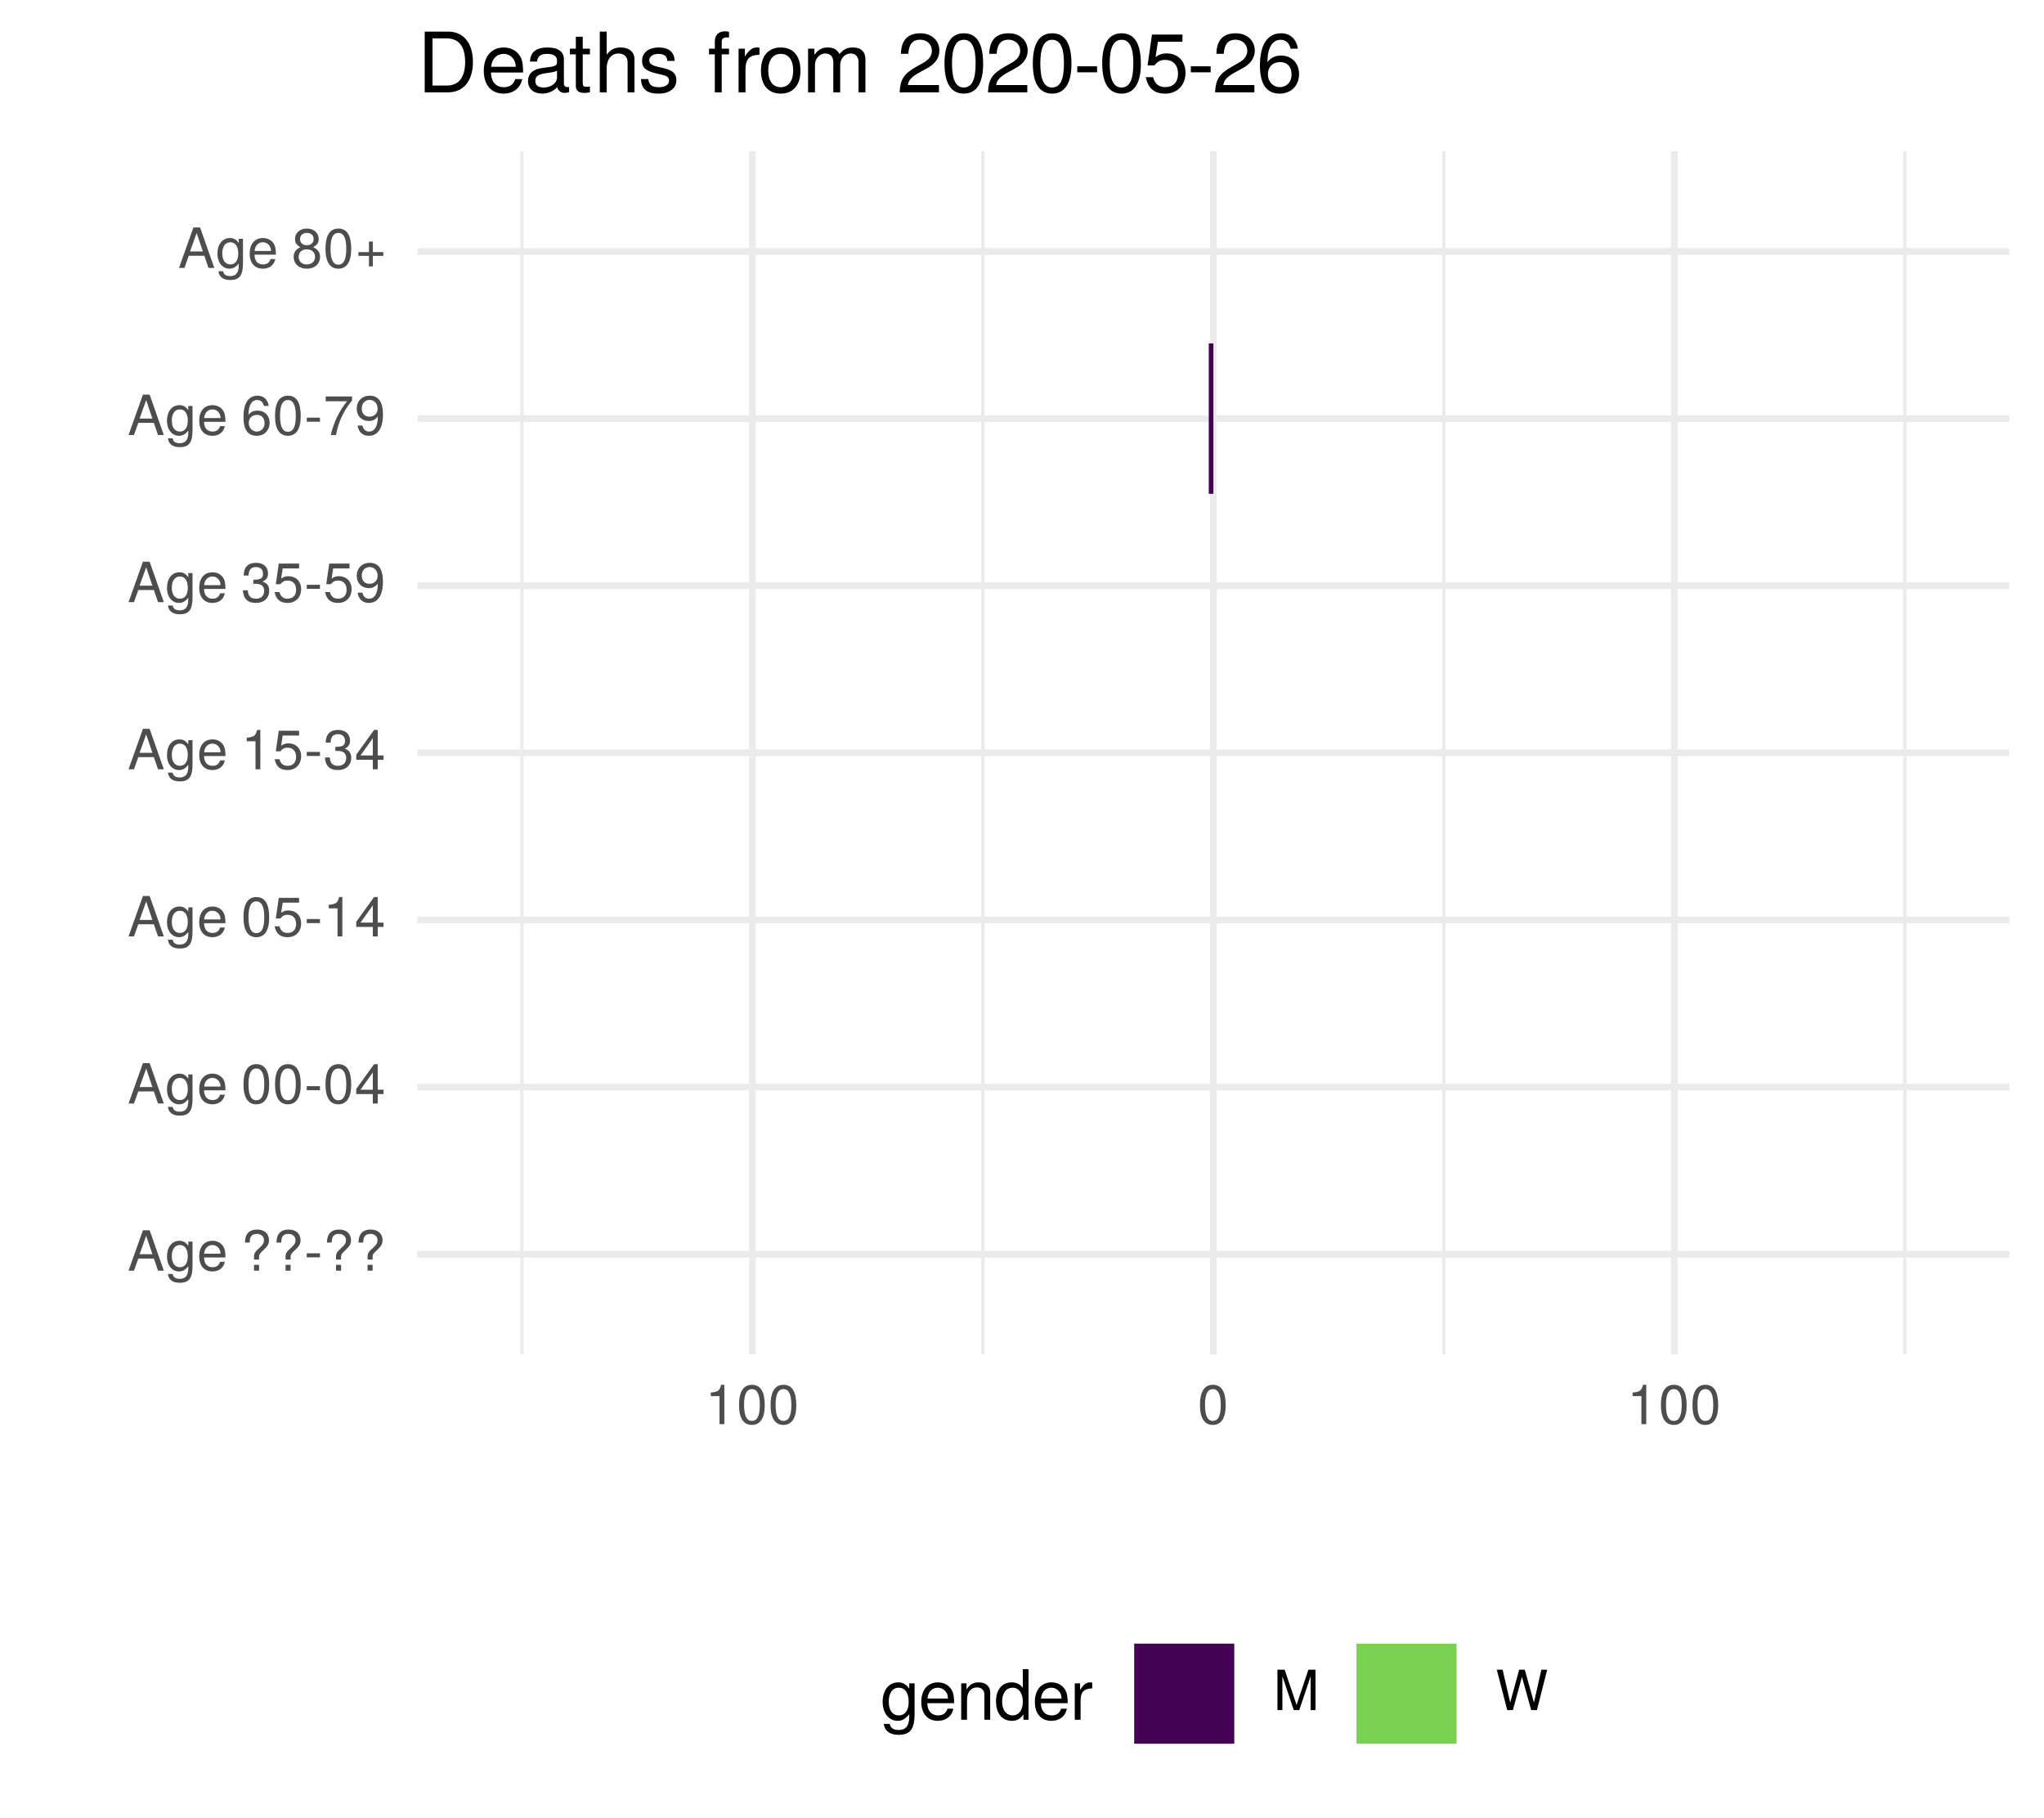
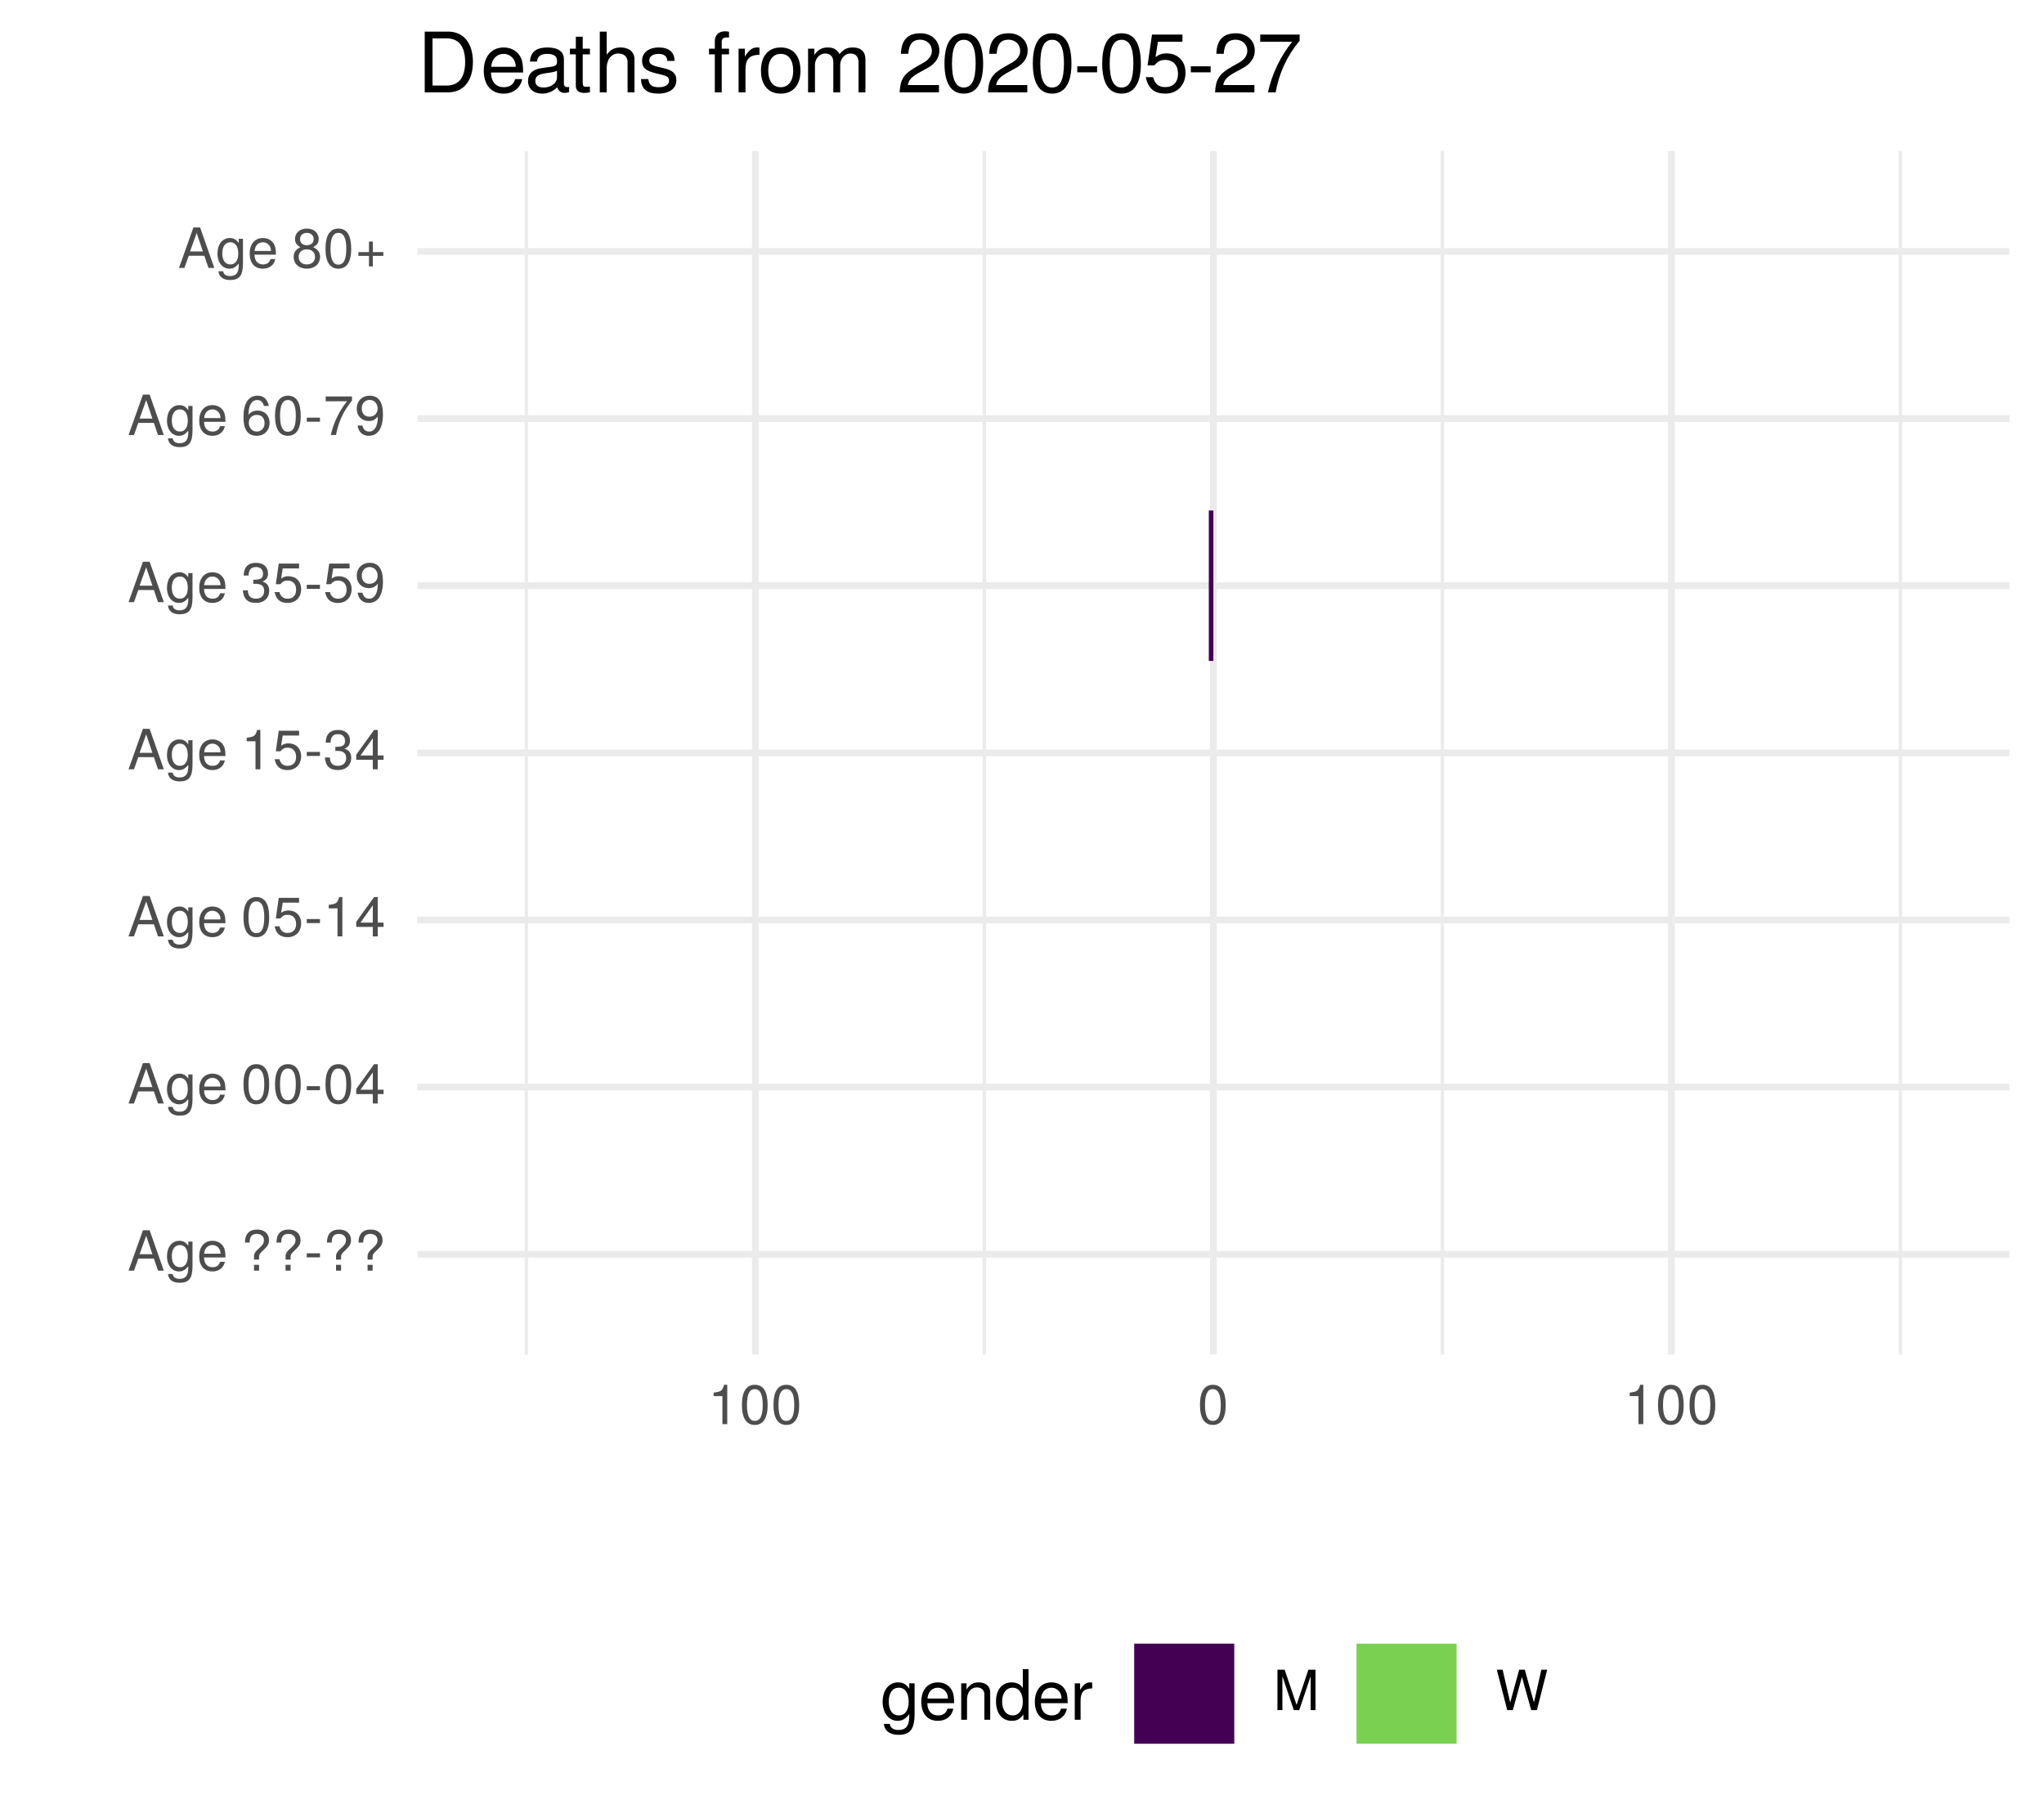
<svg xmlns="http://www.w3.org/2000/svg" xmlns:xlink="http://www.w3.org/1999/xlink" width="324pt" height="288pt" viewBox="0 0 324 288" version="1.1">
  <defs>
    <g>
      <symbol overflow="visible" id="glyph0-0">
        <path style="stroke:none;" d="" />
      </symbol>
      <symbol overflow="visible" id="glyph0-1">
        <path style="stroke:none;" d="M 5.75 0 L 3.5 -6.406 L 2.438 -6.406 L 0.156 0 L 1.016 0 L 1.703 -1.922 L 4.172 -1.922 L 4.828 0 Z M 3.938 -2.609 L 1.906 -2.609 L 2.953 -5.531 Z M 3.938 -2.609 " />
      </symbol>
      <symbol overflow="visible" id="glyph0-2">
        <path style="stroke:none;" d="M 4.297 -0.75 L 4.297 -4.609 L 3.625 -4.609 L 3.625 -3.938 C 3.25 -4.484 2.812 -4.734 2.219 -4.734 C 1.047 -4.734 0.25 -3.75 0.25 -2.266 C 0.25 -0.812 1.078 0.125 2.156 0.125 C 2.734 0.125 3.141 -0.109 3.625 -0.688 L 3.625 -0.391 C 3.625 0.828 3.125 1.297 2.266 1.297 C 1.688 1.297 1.234 1.094 1.156 0.531 L 0.406 0.531 C 0.484 1.406 1.156 1.922 2.25 1.922 C 3.688 1.922 4.297 1.281 4.297 -0.75 Z M 3.547 -2.281 C 3.547 -1.172 3.078 -0.547 2.312 -0.547 C 1.5 -0.547 1.016 -1.188 1.016 -2.312 C 1.016 -3.406 1.516 -4.062 2.297 -4.062 C 3.094 -4.062 3.547 -3.391 3.547 -2.281 Z M 3.547 -2.281 " />
      </symbol>
      <symbol overflow="visible" id="glyph0-3">
        <path style="stroke:none;" d="M 4.516 -2.094 C 4.516 -2.766 4.453 -3.188 4.328 -3.531 C 4.031 -4.281 3.328 -4.734 2.469 -4.734 C 1.172 -4.734 0.359 -3.797 0.359 -2.281 C 0.359 -0.766 1.156 0.125 2.453 0.125 C 3.5 0.125 4.234 -0.469 4.422 -1.406 L 3.672 -1.406 C 3.469 -0.797 3.062 -0.547 2.469 -0.547 C 1.703 -0.547 1.141 -1.031 1.125 -2.094 Z M 3.734 -2.75 C 3.734 -2.75 3.734 -2.703 3.719 -2.688 L 1.141 -2.688 C 1.203 -3.516 1.719 -4.062 2.453 -4.062 C 3.172 -4.062 3.734 -3.469 3.734 -2.75 Z M 3.734 -2.75 " />
      </symbol>
      <symbol overflow="visible" id="glyph0-4">
        <path style="stroke:none;" d="" />
      </symbol>
      <symbol overflow="visible" id="glyph0-5">
        <path style="stroke:none;" d="M 4.422 -4.828 C 4.422 -5.859 3.688 -6.516 2.547 -6.516 C 1.281 -6.516 0.609 -5.812 0.609 -4.453 L 1.359 -4.453 C 1.359 -5.422 1.719 -5.828 2.5 -5.828 C 3.172 -5.828 3.625 -5.422 3.625 -4.828 C 3.625 -4.422 3.438 -4.078 2.969 -3.672 C 2.453 -3.203 2.453 -3.203 2.297 -3 C 2.109 -2.75 2.047 -2.547 2.047 -2.234 L 2.047 -1.75 L 2.844 -1.75 L 2.844 -2.156 C 2.844 -2.547 2.938 -2.703 3.531 -3.25 C 4.203 -3.859 4.422 -4.25 4.422 -4.828 Z M 2.844 0 L 2.844 -0.922 L 2.047 -0.922 L 2.047 0 Z M 2.844 0 " />
      </symbol>
      <symbol overflow="visible" id="glyph0-6">
        <path style="stroke:none;" d="M 2.5 -2.109 L 2.5 -2.75 L 0.406 -2.75 L 0.406 -2.109 Z M 2.5 -2.109 " />
      </symbol>
      <symbol overflow="visible" id="glyph0-7">
        <path style="stroke:none;" d="M 4.453 -3 C 4.453 -5.156 3.781 -6.234 2.422 -6.234 C 1.078 -6.234 0.375 -5.141 0.375 -3.047 C 0.375 -0.953 1.078 0.125 2.422 0.125 C 3.734 0.125 4.453 -0.953 4.453 -3 Z M 3.672 -3.062 C 3.672 -1.297 3.266 -0.516 2.406 -0.516 C 1.578 -0.516 1.172 -1.344 1.172 -3.047 C 1.172 -4.75 1.578 -5.547 2.422 -5.547 C 3.25 -5.547 3.672 -4.734 3.672 -3.062 Z M 3.672 -3.062 " />
      </symbol>
      <symbol overflow="visible" id="glyph0-8">
        <path style="stroke:none;" d="M 4.578 -1.5 L 4.578 -2.188 L 3.656 -2.188 L 3.656 -6.234 L 3.078 -6.234 L 0.25 -2.312 L 0.25 -1.5 L 2.875 -1.5 L 2.875 0 L 3.656 0 L 3.656 -1.5 Z M 2.875 -2.188 L 0.922 -2.188 L 2.875 -4.922 Z M 2.875 -2.188 " />
      </symbol>
      <symbol overflow="visible" id="glyph0-9">
        <path style="stroke:none;" d="M 4.516 -2.062 C 4.516 -3.297 3.688 -4.109 2.5 -4.109 C 2.062 -4.109 1.703 -4 1.344 -3.734 L 1.594 -5.344 L 4.188 -5.344 L 4.188 -6.109 L 0.969 -6.109 L 0.5 -2.844 L 1.219 -2.844 C 1.578 -3.266 1.875 -3.422 2.359 -3.422 C 3.188 -3.422 3.719 -2.891 3.719 -1.969 C 3.719 -1.062 3.203 -0.547 2.359 -0.547 C 1.688 -0.547 1.266 -0.891 1.078 -1.594 L 0.312 -1.594 C 0.562 -0.359 1.266 0.125 2.375 0.125 C 3.641 0.125 4.516 -0.75 4.516 -2.062 Z M 4.516 -2.062 " />
      </symbol>
      <symbol overflow="visible" id="glyph0-10">
        <path style="stroke:none;" d="M 3.047 0 L 3.047 -6.234 L 2.547 -6.234 C 2.266 -5.281 2.094 -5.141 0.891 -5 L 0.891 -4.438 L 2.281 -4.438 L 2.281 0 Z M 3.047 0 " />
      </symbol>
      <symbol overflow="visible" id="glyph0-11">
        <path style="stroke:none;" d="M 4.453 -1.812 C 4.453 -2.562 4.141 -3.016 3.391 -3.266 C 3.969 -3.5 4.266 -3.891 4.266 -4.516 C 4.266 -5.594 3.547 -6.234 2.359 -6.234 C 1.109 -6.234 0.438 -5.547 0.406 -4.219 L 1.188 -4.219 C 1.203 -5.141 1.578 -5.562 2.375 -5.562 C 3.062 -5.562 3.469 -5.156 3.469 -4.5 C 3.469 -3.828 3.188 -3.547 1.938 -3.547 L 1.938 -2.906 L 2.359 -2.906 C 3.219 -2.906 3.656 -2.5 3.656 -1.797 C 3.656 -1.016 3.172 -0.547 2.359 -0.547 C 1.516 -0.547 1.109 -0.969 1.062 -1.875 L 0.281 -1.875 C 0.375 -0.5 1.062 0.125 2.344 0.125 C 3.625 0.125 4.453 -0.641 4.453 -1.812 Z M 4.453 -1.812 " />
      </symbol>
      <symbol overflow="visible" id="glyph0-12">
        <path style="stroke:none;" d="M 4.484 -3.266 C 4.484 -5.219 3.797 -6.234 2.375 -6.234 C 1.188 -6.234 0.328 -5.391 0.328 -4.172 C 0.328 -3.016 1.125 -2.219 2.25 -2.219 C 2.844 -2.219 3.266 -2.438 3.672 -2.922 C 3.672 -1.406 3.172 -0.547 2.281 -0.547 C 1.734 -0.547 1.359 -0.891 1.234 -1.5 L 0.469 -1.5 C 0.609 -0.469 1.281 0.125 2.234 0.125 C 3.688 0.125 4.484 -1.109 4.484 -3.266 Z M 3.641 -4.188 C 3.641 -3.422 3.094 -2.906 2.344 -2.906 C 1.594 -2.906 1.125 -3.391 1.125 -4.234 C 1.125 -5.016 1.656 -5.562 2.359 -5.562 C 3.094 -5.562 3.641 -5 3.641 -4.188 Z M 3.641 -4.188 " />
      </symbol>
      <symbol overflow="visible" id="glyph0-13">
        <path style="stroke:none;" d="M 4.516 -1.938 C 4.516 -3.094 3.719 -3.875 2.609 -3.875 C 1.984 -3.875 1.5 -3.641 1.172 -3.188 C 1.172 -4.703 1.672 -5.547 2.562 -5.547 C 3.109 -5.547 3.484 -5.203 3.609 -4.609 L 4.375 -4.609 C 4.234 -5.625 3.562 -6.234 2.609 -6.234 C 1.156 -6.234 0.375 -5.016 0.375 -2.844 C 0.375 -0.891 1.047 0.125 2.469 0.125 C 3.656 0.125 4.516 -0.719 4.516 -1.938 Z M 3.719 -1.875 C 3.719 -1.094 3.188 -0.547 2.484 -0.547 C 1.766 -0.547 1.219 -1.125 1.219 -1.922 C 1.219 -2.688 1.734 -3.188 2.5 -3.188 C 3.25 -3.188 3.719 -2.703 3.719 -1.875 Z M 3.719 -1.875 " />
      </symbol>
      <symbol overflow="visible" id="glyph0-14">
        <path style="stroke:none;" d="M 4.578 -5.453 L 4.578 -6.109 L 0.406 -6.109 L 0.406 -5.344 L 3.781 -5.344 C 2.531 -3.781 1.656 -1.953 1.219 0 L 2.047 0 C 2.391 -2.016 3.266 -3.891 4.578 -5.453 Z M 4.578 -5.453 " />
      </symbol>
      <symbol overflow="visible" id="glyph0-15">
        <path style="stroke:none;" d="M 4.516 -1.766 C 4.516 -2.453 4.156 -2.938 3.438 -3.281 C 4.078 -3.672 4.297 -3.984 4.297 -4.578 C 4.297 -5.547 3.531 -6.234 2.422 -6.234 C 1.312 -6.234 0.547 -5.547 0.547 -4.578 C 0.547 -4 0.75 -3.672 1.391 -3.281 C 0.672 -2.938 0.328 -2.453 0.328 -1.766 C 0.328 -0.625 1.188 0.125 2.422 0.125 C 3.656 0.125 4.516 -0.625 4.516 -1.766 Z M 3.5 -4.562 C 3.5 -3.969 3.062 -3.594 2.422 -3.594 C 1.766 -3.594 1.344 -3.969 1.344 -4.562 C 1.344 -5.156 1.766 -5.547 2.422 -5.547 C 3.078 -5.547 3.5 -5.156 3.5 -4.562 Z M 3.719 -1.75 C 3.719 -1.016 3.188 -0.547 2.406 -0.547 C 1.641 -0.547 1.125 -1.016 1.125 -1.75 C 1.125 -2.484 1.641 -2.938 2.422 -2.938 C 3.188 -2.938 3.719 -2.484 3.719 -1.75 Z M 3.719 -1.75 " />
      </symbol>
      <symbol overflow="visible" id="glyph0-16">
        <path style="stroke:none;" d="M 4.547 -1.906 L 4.547 -2.5 L 2.875 -2.5 L 2.875 -4.172 L 2.266 -4.172 L 2.266 -2.5 L 0.594 -2.5 L 0.594 -1.906 L 2.266 -1.906 L 2.266 -0.234 L 2.875 -0.234 L 2.875 -1.906 Z M 4.547 -1.906 " />
      </symbol>
      <symbol overflow="visible" id="glyph0-17">
        <path style="stroke:none;" d="M 6.688 0 L 6.688 -6.406 L 5.562 -6.406 L 3.688 -0.828 L 1.797 -6.406 L 0.656 -6.406 L 0.656 0 L 1.438 0 L 1.438 -5.375 L 3.25 0 L 4.109 0 L 5.922 -5.375 L 5.922 0 Z M 6.688 0 " />
      </symbol>
      <symbol overflow="visible" id="glyph0-18">
        <path style="stroke:none;" d="M 8.172 -6.406 L 7.25 -6.406 L 6.078 -1.203 L 4.625 -6.406 L 3.734 -6.406 L 2.312 -1.203 L 1.109 -6.406 L 0.188 -6.406 L 1.844 0 L 2.734 0 L 4.172 -5.266 L 5.641 0 L 6.547 0 Z M 8.172 -6.406 " />
      </symbol>
      <symbol overflow="visible" id="glyph1-0">
        <path style="stroke:none;" d="" />
      </symbol>
      <symbol overflow="visible" id="glyph1-1">
        <path style="stroke:none;" d="M 5.375 -0.953 L 5.375 -5.766 L 4.531 -5.766 L 4.531 -4.922 C 4.062 -5.609 3.516 -5.922 2.766 -5.922 C 1.312 -5.922 0.312 -4.703 0.312 -2.828 C 0.312 -1.016 1.344 0.172 2.688 0.172 C 3.422 0.172 3.922 -0.141 4.531 -0.875 L 4.531 -0.484 C 4.531 1.047 3.906 1.625 2.844 1.625 C 2.109 1.625 1.547 1.359 1.438 0.656 L 0.5 0.656 C 0.609 1.75 1.453 2.391 2.812 2.391 C 4.609 2.391 5.375 1.594 5.375 -0.953 Z M 4.438 -2.844 C 4.438 -1.469 3.844 -0.688 2.875 -0.688 C 1.875 -0.688 1.281 -1.484 1.281 -2.875 C 1.281 -4.266 1.891 -5.078 2.875 -5.078 C 3.859 -5.078 4.438 -4.25 4.438 -2.844 Z M 4.438 -2.844 " />
      </symbol>
      <symbol overflow="visible" id="glyph1-2">
        <path style="stroke:none;" d="M 5.641 -2.625 C 5.641 -3.453 5.578 -3.984 5.406 -4.406 C 5.031 -5.359 4.156 -5.922 3.078 -5.922 C 1.469 -5.922 0.438 -4.734 0.438 -2.844 C 0.438 -0.953 1.438 0.172 3.062 0.172 C 4.375 0.172 5.297 -0.578 5.516 -1.75 L 4.594 -1.75 C 4.344 -0.984 3.828 -0.688 3.094 -0.688 C 2.141 -0.688 1.422 -1.297 1.391 -2.625 Z M 4.656 -3.438 C 4.656 -3.438 4.656 -3.391 4.656 -3.359 L 1.422 -3.359 C 1.5 -4.391 2.141 -5.078 3.062 -5.078 C 3.969 -5.078 4.656 -4.328 4.656 -3.438 Z M 4.656 -3.438 " />
      </symbol>
      <symbol overflow="visible" id="glyph1-3">
        <path style="stroke:none;" d="M 5.359 0 L 5.359 -4.359 C 5.359 -5.312 4.641 -5.922 3.531 -5.922 C 2.672 -5.922 2.125 -5.594 1.609 -4.797 L 1.609 -5.766 L 0.766 -5.766 L 0.766 0 L 1.688 0 L 1.688 -3.172 C 1.688 -4.359 2.328 -5.125 3.25 -5.125 C 3.984 -5.125 4.438 -4.688 4.438 -4 L 4.438 0 Z M 5.359 0 " />
      </symbol>
      <symbol overflow="visible" id="glyph1-4">
        <path style="stroke:none;" d="M 5.438 0 L 5.438 -8.016 L 4.531 -8.016 L 4.531 -5.031 C 4.141 -5.625 3.531 -5.922 2.766 -5.922 C 1.266 -5.922 0.281 -4.781 0.281 -2.938 C 0.281 -0.984 1.25 0.172 2.797 0.172 C 3.594 0.172 4.141 -0.125 4.625 -0.844 L 4.625 0 Z M 4.531 -2.859 C 4.531 -1.531 3.891 -0.688 2.922 -0.688 C 1.906 -0.688 1.25 -1.547 1.25 -2.875 C 1.25 -4.219 1.906 -5.078 2.922 -5.078 C 3.906 -5.078 4.531 -4.188 4.531 -2.859 Z M 4.531 -2.859 " />
      </symbol>
      <symbol overflow="visible" id="glyph1-5">
        <path style="stroke:none;" d="M 3.531 -4.969 L 3.531 -5.891 C 3.375 -5.922 3.297 -5.922 3.172 -5.922 C 2.578 -5.922 2.141 -5.578 1.609 -4.719 L 1.609 -5.766 L 0.766 -5.766 L 0.766 0 L 1.688 0 L 1.688 -2.984 C 1.688 -4.297 2.109 -4.938 3.531 -4.969 Z M 3.531 -4.969 " />
      </symbol>
      <symbol overflow="visible" id="glyph2-0">
        <path style="stroke:none;" d="" />
      </symbol>
      <symbol overflow="visible" id="glyph2-1">
        <path style="stroke:none;" d="M 8.812 -4.812 C 8.812 -7.797 7.328 -9.625 4.891 -9.625 L 1.172 -9.625 L 1.172 0 L 4.891 0 C 7.312 0 8.812 -1.828 8.812 -4.812 Z M 7.578 -4.812 C 7.578 -2.375 6.578 -1.078 4.672 -1.078 L 2.406 -1.078 L 2.406 -8.547 L 4.672 -8.547 C 6.578 -8.547 7.578 -7.266 7.578 -4.812 Z M 7.578 -4.812 " />
      </symbol>
      <symbol overflow="visible" id="glyph2-2">
        <path style="stroke:none;" d="M 6.766 -3.141 C 6.766 -4.141 6.688 -4.781 6.5 -5.297 C 6.047 -6.438 4.984 -7.109 3.703 -7.109 C 1.766 -7.109 0.531 -5.688 0.531 -3.422 C 0.531 -1.156 1.734 0.203 3.672 0.203 C 5.25 0.203 6.344 -0.703 6.625 -2.094 L 5.516 -2.094 C 5.219 -1.188 4.594 -0.812 3.703 -0.812 C 2.562 -0.812 1.703 -1.562 1.672 -3.141 Z M 5.594 -4.125 C 5.594 -4.125 5.594 -4.062 5.578 -4.047 L 1.703 -4.047 C 1.797 -5.266 2.578 -6.094 3.688 -6.094 C 4.766 -6.094 5.594 -5.203 5.594 -4.125 Z M 5.594 -4.125 " />
      </symbol>
      <symbol overflow="visible" id="glyph2-3">
        <path style="stroke:none;" d="M 7.062 -0.031 L 7.062 -0.859 C 6.938 -0.828 6.891 -0.828 6.828 -0.828 C 6.438 -0.828 6.234 -1.031 6.234 -1.375 L 6.234 -5.234 C 6.234 -6.453 5.328 -7.109 3.625 -7.109 C 1.953 -7.109 0.922 -6.469 0.859 -4.875 L 1.969 -4.875 C 2.062 -5.719 2.562 -6.094 3.594 -6.094 C 4.578 -6.094 5.141 -5.734 5.141 -5.062 L 5.141 -4.781 C 5.141 -4.312 4.859 -4.125 3.984 -4.016 C 2.422 -3.812 2.188 -3.766 1.766 -3.594 C 0.969 -3.266 0.547 -2.641 0.547 -1.797 C 0.547 -0.547 1.422 0.203 2.828 0.203 C 3.703 0.203 4.562 -0.172 5.172 -0.812 C 5.297 -0.297 5.766 0.094 6.312 0.094 C 6.531 0.094 6.703 0.062 7.062 -0.031 Z M 5.141 -2.391 C 5.141 -1.406 4.125 -0.766 3.062 -0.766 C 2.203 -0.766 1.703 -1.062 1.703 -1.828 C 1.703 -2.547 2.188 -2.859 3.359 -3.031 C 4.531 -3.188 4.766 -3.25 5.141 -3.422 Z M 5.141 -2.391 " />
      </symbol>
      <symbol overflow="visible" id="glyph2-4">
        <path style="stroke:none;" d="M 3.359 0 L 3.359 -0.922 C 3.203 -0.891 3.031 -0.875 2.828 -0.875 C 2.344 -0.875 2.219 -1 2.219 -1.484 L 2.219 -6.016 L 3.359 -6.016 L 3.359 -6.922 L 2.219 -6.922 L 2.219 -8.812 L 1.125 -8.812 L 1.125 -6.922 L 0.188 -6.922 L 0.188 -6.016 L 1.125 -6.016 L 1.125 -1 C 1.125 -0.297 1.594 0.094 2.453 0.094 C 2.719 0.094 2.984 0.062 3.359 0 Z M 3.359 0 " />
      </symbol>
      <symbol overflow="visible" id="glyph2-5">
        <path style="stroke:none;" d="M 6.422 0 L 6.422 -5.234 C 6.422 -6.391 5.578 -7.109 4.234 -7.109 C 3.266 -7.109 2.672 -6.812 2.016 -5.969 L 2.016 -9.625 L 0.922 -9.625 L 0.922 0 L 2.016 0 L 2.016 -3.812 C 2.016 -5.234 2.766 -6.156 3.891 -6.156 C 4.672 -6.156 5.328 -5.703 5.328 -4.797 L 5.328 0 Z M 6.422 0 " />
      </symbol>
      <symbol overflow="visible" id="glyph2-6">
        <path style="stroke:none;" d="M 6.062 -1.938 C 6.062 -2.969 5.484 -3.484 4.109 -3.812 L 3.047 -4.062 C 2.156 -4.281 1.766 -4.562 1.766 -5.062 C 1.766 -5.688 2.344 -6.094 3.234 -6.094 C 4.125 -6.094 4.594 -5.719 4.625 -4.984 L 5.781 -4.984 C 5.766 -6.344 4.875 -7.109 3.281 -7.109 C 1.656 -7.109 0.625 -6.281 0.625 -5 C 0.625 -3.922 1.172 -3.406 2.812 -3.016 L 3.844 -2.766 C 4.609 -2.578 4.906 -2.344 4.906 -1.844 C 4.906 -1.203 4.266 -0.812 3.297 -0.812 C 2.312 -0.812 1.75 -1.062 1.609 -2.109 L 0.453 -2.109 C 0.5 -0.516 1.406 0.203 3.203 0.203 C 4.953 0.203 6.062 -0.609 6.062 -1.938 Z M 6.062 -1.938 " />
      </symbol>
      <symbol overflow="visible" id="glyph2-7">
        <path style="stroke:none;" d="" />
      </symbol>
      <symbol overflow="visible" id="glyph2-8">
        <path style="stroke:none;" d="M 3.406 -6.016 L 3.406 -6.922 L 2.25 -6.922 L 2.25 -8 C 2.25 -8.469 2.516 -8.703 3.031 -8.703 C 3.109 -8.703 3.156 -8.703 3.406 -8.688 L 3.406 -9.594 C 3.156 -9.656 3.016 -9.672 2.781 -9.672 C 1.766 -9.672 1.156 -9.078 1.156 -8.094 L 1.156 -6.922 L 0.234 -6.922 L 0.234 -6.016 L 1.156 -6.016 L 1.156 0 L 2.25 0 L 2.25 -6.016 Z M 3.406 -6.016 " />
      </symbol>
      <symbol overflow="visible" id="glyph2-9">
        <path style="stroke:none;" d="M 4.234 -5.953 L 4.234 -7.078 C 4.047 -7.109 3.969 -7.109 3.812 -7.109 C 3.109 -7.109 2.562 -6.688 1.922 -5.672 L 1.922 -6.922 L 0.922 -6.922 L 0.922 0 L 2.016 0 L 2.016 -3.594 C 2.016 -5.156 2.531 -5.922 4.234 -5.953 Z M 4.234 -5.953 " />
      </symbol>
      <symbol overflow="visible" id="glyph2-10">
        <path style="stroke:none;" d="M 6.734 -3.406 C 6.734 -5.797 5.578 -7.109 3.594 -7.109 C 1.656 -7.109 0.469 -5.781 0.469 -3.453 C 0.469 -1.141 1.641 0.203 3.609 0.203 C 5.547 0.203 6.734 -1.141 6.734 -3.406 Z M 5.578 -3.422 C 5.578 -1.797 4.812 -0.812 3.609 -0.812 C 2.375 -0.812 1.625 -1.781 1.625 -3.453 C 1.625 -5.125 2.375 -6.094 3.609 -6.094 C 4.844 -6.094 5.578 -5.141 5.578 -3.422 Z M 5.578 -3.422 " />
      </symbol>
      <symbol overflow="visible" id="glyph2-11">
        <path style="stroke:none;" d="M 10.031 0 L 10.031 -5.188 C 10.031 -6.438 9.344 -7.109 8.047 -7.109 C 7.125 -7.109 6.578 -6.844 5.922 -6.062 C 5.516 -6.797 4.969 -7.109 4.062 -7.109 C 3.141 -7.109 2.531 -6.766 1.938 -5.938 L 1.938 -6.922 L 0.938 -6.922 L 0.938 0 L 2.031 0 L 2.031 -4.344 C 2.031 -5.344 2.766 -6.156 3.656 -6.156 C 4.469 -6.156 4.938 -5.656 4.938 -4.766 L 4.938 0 L 6.031 0 L 6.031 -4.344 C 6.031 -5.344 6.766 -6.156 7.672 -6.156 C 8.469 -6.156 8.938 -5.641 8.938 -4.766 L 8.938 0 Z M 10.031 0 " />
      </symbol>
      <symbol overflow="visible" id="glyph2-12">
        <path style="stroke:none;" d="M 6.75 -6.609 C 6.75 -8.203 5.516 -9.359 3.75 -9.359 C 1.828 -9.359 0.719 -8.391 0.656 -6.109 L 1.828 -6.109 C 1.922 -7.688 2.562 -8.344 3.703 -8.344 C 4.766 -8.344 5.562 -7.594 5.562 -6.594 C 5.562 -5.844 5.125 -5.219 4.297 -4.734 L 3.078 -4.047 C 1.125 -2.938 0.547 -2.062 0.453 0 L 6.688 0 L 6.688 -1.156 L 1.75 -1.156 C 1.875 -1.922 2.297 -2.406 3.453 -3.078 L 4.766 -3.797 C 6.078 -4.484 6.75 -5.469 6.75 -6.609 Z M 6.75 -6.609 " />
      </symbol>
      <symbol overflow="visible" id="glyph2-13">
        <path style="stroke:none;" d="M 6.688 -4.5 C 6.688 -7.75 5.672 -9.359 3.625 -9.359 C 1.609 -9.359 0.562 -7.719 0.562 -4.578 C 0.562 -1.422 1.625 0.203 3.625 0.203 C 5.609 0.203 6.688 -1.422 6.688 -4.5 Z M 5.5 -4.609 C 5.5 -1.953 4.891 -0.766 3.609 -0.766 C 2.375 -0.766 1.75 -2 1.75 -4.562 C 1.75 -7.125 2.375 -8.328 3.625 -8.328 C 4.891 -8.328 5.5 -7.109 5.5 -4.609 Z M 5.5 -4.609 " />
      </symbol>
      <symbol overflow="visible" id="glyph2-14">
        <path style="stroke:none;" d="M 3.75 -3.172 L 3.75 -4.125 L 0.609 -4.125 L 0.609 -3.172 Z M 3.75 -3.172 " />
      </symbol>
      <symbol overflow="visible" id="glyph2-15">
        <path style="stroke:none;" d="M 6.766 -3.109 C 6.766 -4.953 5.547 -6.172 3.75 -6.172 C 3.094 -6.172 2.562 -6 2.016 -5.594 L 2.391 -8.016 L 6.281 -8.016 L 6.281 -9.156 L 1.453 -9.156 L 0.75 -4.266 L 1.828 -4.266 C 2.359 -4.906 2.812 -5.141 3.531 -5.141 C 4.797 -5.141 5.578 -4.328 5.578 -2.938 C 5.578 -1.594 4.812 -0.828 3.531 -0.828 C 2.516 -0.828 1.906 -1.344 1.625 -2.406 L 0.469 -2.406 C 0.844 -0.547 1.906 0.203 3.562 0.203 C 5.453 0.203 6.766 -1.125 6.766 -3.109 Z M 6.766 -3.109 " />
      </symbol>
      <symbol overflow="visible" id="glyph2-16">
-         <path style="stroke:none;" d="M 6.766 -2.906 C 6.766 -4.641 5.578 -5.828 3.906 -5.828 C 2.984 -5.828 2.25 -5.469 1.75 -4.781 C 1.766 -7.062 2.516 -8.328 3.844 -8.328 C 4.656 -8.328 5.234 -7.812 5.406 -6.922 L 6.578 -6.922 C 6.344 -8.453 5.344 -9.359 3.922 -9.359 C 1.75 -9.359 0.562 -7.531 0.562 -4.266 C 0.562 -1.344 1.578 0.203 3.703 0.203 C 5.5 0.203 6.766 -1.062 6.766 -2.906 Z M 5.578 -2.812 C 5.578 -1.641 4.797 -0.828 3.719 -0.828 C 2.641 -0.828 1.828 -1.672 1.828 -2.875 C 1.828 -4.047 2.609 -4.797 3.766 -4.797 C 4.891 -4.797 5.578 -4.062 5.578 -2.812 Z M 5.578 -2.812 " />
+         <path style="stroke:none;" d="M 6.859 -8.188 L 6.859 -9.156 L 0.609 -9.156 L 0.609 -8.016 L 5.672 -8.016 C 3.797 -5.672 2.484 -2.938 1.828 0 L 3.062 0 C 3.578 -3.031 4.891 -5.844 6.859 -8.188 Z M 6.859 -8.188 " />
      </symbol>
    </g>
    <clipPath id="clip1">
-       <path d="M 82 23.957 L 84 23.957 L 84 214.648 L 82 214.648 Z M 82 23.957 " />
+       <path d="M 83 23.957 L 84 23.957 L 84 214.648 L 83 214.648 Z M 83 23.957 " />
    </clipPath>
    <clipPath id="clip2">
      <path d="M 155 23.957 L 157 23.957 L 157 214.648 L 155 214.648 Z M 155 23.957 " />
    </clipPath>
    <clipPath id="clip3">
-       <path d="M 228 23.957 L 230 23.957 L 230 214.648 L 228 214.648 Z M 228 23.957 " />
+       <path d="M 228 23.957 L 229 23.957 L 229 214.648 L 228 214.648 Z M 228 23.957 " />
    </clipPath>
    <clipPath id="clip4">
-       <path d="M 301 23.957 L 303 23.957 L 303 214.648 L 301 214.648 Z M 301 23.957 " />
+       <path d="M 300 23.957 L 302 23.957 L 302 214.648 L 300 214.648 Z M 300 23.957 " />
    </clipPath>
    <clipPath id="clip5">
      <path d="M 66.152 198 L 318.523 198 L 318.523 200 L 66.152 200 Z M 66.152 198 " />
    </clipPath>
    <clipPath id="clip6">
      <path d="M 66.152 171 L 318.523 171 L 318.523 173 L 66.152 173 Z M 66.152 171 " />
    </clipPath>
    <clipPath id="clip7">
      <path d="M 66.152 145 L 318.523 145 L 318.523 147 L 66.152 147 Z M 66.152 145 " />
    </clipPath>
    <clipPath id="clip8">
      <path d="M 66.152 118 L 318.523 118 L 318.523 120 L 66.152 120 Z M 66.152 118 " />
    </clipPath>
    <clipPath id="clip9">
      <path d="M 66.152 92 L 318.523 92 L 318.523 94 L 66.152 94 Z M 66.152 92 " />
    </clipPath>
    <clipPath id="clip10">
      <path d="M 66.152 65 L 318.523 65 L 318.523 67 L 66.152 67 Z M 66.152 65 " />
    </clipPath>
    <clipPath id="clip11">
      <path d="M 66.152 39 L 318.523 39 L 318.523 41 L 66.152 41 Z M 66.152 39 " />
    </clipPath>
    <clipPath id="clip12">
-       <path d="M 118 23.957 L 120 23.957 L 120 214.648 L 118 214.648 Z M 118 23.957 " />
+       <path d="M 119 23.957 L 121 23.957 L 121 214.648 L 119 214.648 Z M 119 23.957 " />
    </clipPath>
    <clipPath id="clip13">
      <path d="M 191 23.957 L 193 23.957 L 193 214.648 L 191 214.648 Z M 191 23.957 " />
    </clipPath>
    <clipPath id="clip14">
      <path d="M 264 23.957 L 266 23.957 L 266 214.648 L 264 214.648 Z M 264 23.957 " />
    </clipPath>
  </defs>
  <g id="surface115">
    <rect x="0" y="0" width="324" height="288" style="fill:rgb(100%,100%,100%);fill-opacity:1;stroke:none;" />
    <g clip-path="url(#clip1)" clip-rule="nonzero">
-       <path style="fill:none;stroke-width:0.533;stroke-linecap:butt;stroke-linejoin:round;stroke:rgb(92.157%,92.157%,92.157%);stroke-opacity:1;stroke-miterlimit:10;" d="M 82.738 214.652 L 82.738 23.957 " />
+       <path style="fill:none;stroke-width:0.533;stroke-linecap:butt;stroke-linejoin:round;stroke:rgb(92.157%,92.157%,92.157%);stroke-opacity:1;stroke-miterlimit:10;" d="M 83.43 214.652 L 83.43 23.957 " />
    </g>
    <g clip-path="url(#clip2)" clip-rule="nonzero">
-       <path style="fill:none;stroke-width:0.533;stroke-linecap:butt;stroke-linejoin:round;stroke:rgb(92.157%,92.157%,92.157%);stroke-opacity:1;stroke-miterlimit:10;" d="M 155.801 214.652 L 155.801 23.957 " />
+       <path style="fill:none;stroke-width:0.533;stroke-linecap:butt;stroke-linejoin:round;stroke:rgb(92.157%,92.157%,92.157%);stroke-opacity:1;stroke-miterlimit:10;" d="M 156.035 214.652 L 156.035 23.957 " />
    </g>
    <g clip-path="url(#clip3)" clip-rule="nonzero">
-       <path style="fill:none;stroke-width:0.533;stroke-linecap:butt;stroke-linejoin:round;stroke:rgb(92.157%,92.157%,92.157%);stroke-opacity:1;stroke-miterlimit:10;" d="M 228.867 214.652 L 228.867 23.957 " />
+       <path style="fill:none;stroke-width:0.533;stroke-linecap:butt;stroke-linejoin:round;stroke:rgb(92.157%,92.157%,92.157%);stroke-opacity:1;stroke-miterlimit:10;" d="M 228.637 214.652 L 228.637 23.957 " />
    </g>
    <g clip-path="url(#clip4)" clip-rule="nonzero">
-       <path style="fill:none;stroke-width:0.533;stroke-linecap:butt;stroke-linejoin:round;stroke:rgb(92.157%,92.157%,92.157%);stroke-opacity:1;stroke-miterlimit:10;" d="M 301.934 214.652 L 301.934 23.957 " />
+       <path style="fill:none;stroke-width:0.533;stroke-linecap:butt;stroke-linejoin:round;stroke:rgb(92.157%,92.157%,92.157%);stroke-opacity:1;stroke-miterlimit:10;" d="M 301.242 214.652 L 301.242 23.957 " />
    </g>
    <g clip-path="url(#clip5)" clip-rule="nonzero">
      <path style="fill:none;stroke-width:1.067;stroke-linecap:butt;stroke-linejoin:round;stroke:rgb(92.157%,92.157%,92.157%);stroke-opacity:1;stroke-miterlimit:10;" d="M 66.152 198.762 L 318.52 198.762 " />
    </g>
    <g clip-path="url(#clip6)" clip-rule="nonzero">
      <path style="fill:none;stroke-width:1.067;stroke-linecap:butt;stroke-linejoin:round;stroke:rgb(92.157%,92.157%,92.157%);stroke-opacity:1;stroke-miterlimit:10;" d="M 66.152 172.273 L 318.52 172.273 " />
    </g>
    <g clip-path="url(#clip7)" clip-rule="nonzero">
      <path style="fill:none;stroke-width:1.067;stroke-linecap:butt;stroke-linejoin:round;stroke:rgb(92.157%,92.157%,92.157%);stroke-opacity:1;stroke-miterlimit:10;" d="M 66.152 145.789 L 318.52 145.789 " />
    </g>
    <g clip-path="url(#clip8)" clip-rule="nonzero">
      <path style="fill:none;stroke-width:1.067;stroke-linecap:butt;stroke-linejoin:round;stroke:rgb(92.157%,92.157%,92.157%);stroke-opacity:1;stroke-miterlimit:10;" d="M 66.152 119.305 L 318.52 119.305 " />
    </g>
    <g clip-path="url(#clip9)" clip-rule="nonzero">
      <path style="fill:none;stroke-width:1.067;stroke-linecap:butt;stroke-linejoin:round;stroke:rgb(92.157%,92.157%,92.157%);stroke-opacity:1;stroke-miterlimit:10;" d="M 66.152 92.82 L 318.52 92.82 " />
    </g>
    <g clip-path="url(#clip10)" clip-rule="nonzero">
      <path style="fill:none;stroke-width:1.067;stroke-linecap:butt;stroke-linejoin:round;stroke:rgb(92.157%,92.157%,92.157%);stroke-opacity:1;stroke-miterlimit:10;" d="M 66.152 66.336 L 318.52 66.336 " />
    </g>
    <g clip-path="url(#clip11)" clip-rule="nonzero">
      <path style="fill:none;stroke-width:1.067;stroke-linecap:butt;stroke-linejoin:round;stroke:rgb(92.157%,92.157%,92.157%);stroke-opacity:1;stroke-miterlimit:10;" d="M 66.152 39.852 L 318.52 39.852 " />
    </g>
    <g clip-path="url(#clip12)" clip-rule="nonzero">
-       <path style="fill:none;stroke-width:1.067;stroke-linecap:butt;stroke-linejoin:round;stroke:rgb(92.157%,92.157%,92.157%);stroke-opacity:1;stroke-miterlimit:10;" d="M 119.27 214.652 L 119.27 23.957 " />
+       <path style="fill:none;stroke-width:1.067;stroke-linecap:butt;stroke-linejoin:round;stroke:rgb(92.157%,92.157%,92.157%);stroke-opacity:1;stroke-miterlimit:10;" d="M 119.73 214.652 L 119.73 23.957 " />
    </g>
    <g clip-path="url(#clip13)" clip-rule="nonzero">
      <path style="fill:none;stroke-width:1.067;stroke-linecap:butt;stroke-linejoin:round;stroke:rgb(92.157%,92.157%,92.157%);stroke-opacity:1;stroke-miterlimit:10;" d="M 192.336 214.652 L 192.336 23.957 " />
    </g>
    <g clip-path="url(#clip14)" clip-rule="nonzero">
-       <path style="fill:none;stroke-width:1.067;stroke-linecap:butt;stroke-linejoin:round;stroke:rgb(92.157%,92.157%,92.157%);stroke-opacity:1;stroke-miterlimit:10;" d="M 265.402 214.652 L 265.402 23.957 " />
-     </g>
-     <path style=" stroke:none;fill-rule:nonzero;fill:rgb(26.667%,0.392%,32.941%);fill-opacity:1;" d="M 191.605 78.254 L 192.336 78.254 L 192.336 54.418 L 191.605 54.418 Z M 191.605 78.254 " />
+       <path style="fill:none;stroke-width:1.067;stroke-linecap:butt;stroke-linejoin:round;stroke:rgb(92.157%,92.157%,92.157%);stroke-opacity:1;stroke-miterlimit:10;" d="M 264.938 214.652 L 264.938 23.957 " />
+     </g>
+     <path style=" stroke:none;fill-rule:nonzero;fill:rgb(26.667%,0.392%,32.941%);fill-opacity:1;" d="M 191.609 104.738 L 192.336 104.738 L 192.336 80.902 L 191.609 80.902 Z M 191.609 104.738 " />
    <g style="fill:rgb(30.196%,30.196%,30.196%);fill-opacity:1;">
      <use xlink:href="#glyph0-1" x="20.219" y="201.364" />
      <use xlink:href="#glyph0-2" x="26.219" y="201.364" />
      <use xlink:href="#glyph0-3" x="31.219" y="201.364" />
      <use xlink:href="#glyph0-4" x="36.219" y="201.364" />
      <use xlink:href="#glyph0-5" x="38.219" y="201.364" />
      <use xlink:href="#glyph0-5" x="43.219" y="201.364" />
      <use xlink:href="#glyph0-6" x="48.219" y="201.364" />
      <use xlink:href="#glyph0-5" x="51.219" y="201.364" />
      <use xlink:href="#glyph0-5" x="56.219" y="201.364" />
    </g>
    <g style="fill:rgb(30.196%,30.196%,30.196%);fill-opacity:1;">
      <use xlink:href="#glyph0-1" x="20.219" y="174.876" />
      <use xlink:href="#glyph0-2" x="26.219" y="174.876" />
      <use xlink:href="#glyph0-3" x="31.219" y="174.876" />
      <use xlink:href="#glyph0-4" x="36.219" y="174.876" />
      <use xlink:href="#glyph0-7" x="38.219" y="174.876" />
      <use xlink:href="#glyph0-7" x="43.219" y="174.876" />
      <use xlink:href="#glyph0-6" x="48.219" y="174.876" />
      <use xlink:href="#glyph0-7" x="51.219" y="174.876" />
      <use xlink:href="#glyph0-8" x="56.219" y="174.876" />
    </g>
    <g style="fill:rgb(30.196%,30.196%,30.196%);fill-opacity:1;">
      <use xlink:href="#glyph0-1" x="20.219" y="148.392" />
      <use xlink:href="#glyph0-2" x="26.219" y="148.392" />
      <use xlink:href="#glyph0-3" x="31.219" y="148.392" />
      <use xlink:href="#glyph0-4" x="36.219" y="148.392" />
      <use xlink:href="#glyph0-7" x="38.219" y="148.392" />
      <use xlink:href="#glyph0-9" x="43.219" y="148.392" />
      <use xlink:href="#glyph0-6" x="48.219" y="148.392" />
      <use xlink:href="#glyph0-10" x="51.219" y="148.392" />
      <use xlink:href="#glyph0-8" x="56.219" y="148.392" />
    </g>
    <g style="fill:rgb(30.196%,30.196%,30.196%);fill-opacity:1;">
      <use xlink:href="#glyph0-1" x="20.219" y="121.907" />
      <use xlink:href="#glyph0-2" x="26.219" y="121.907" />
      <use xlink:href="#glyph0-3" x="31.219" y="121.907" />
      <use xlink:href="#glyph0-4" x="36.219" y="121.907" />
      <use xlink:href="#glyph0-10" x="38.219" y="121.907" />
      <use xlink:href="#glyph0-9" x="43.219" y="121.907" />
      <use xlink:href="#glyph0-6" x="48.219" y="121.907" />
      <use xlink:href="#glyph0-11" x="51.219" y="121.907" />
      <use xlink:href="#glyph0-8" x="56.219" y="121.907" />
    </g>
    <g style="fill:rgb(30.196%,30.196%,30.196%);fill-opacity:1;">
      <use xlink:href="#glyph0-1" x="20.219" y="95.423" />
      <use xlink:href="#glyph0-2" x="26.219" y="95.423" />
      <use xlink:href="#glyph0-3" x="31.219" y="95.423" />
      <use xlink:href="#glyph0-4" x="36.219" y="95.423" />
      <use xlink:href="#glyph0-11" x="38.219" y="95.423" />
      <use xlink:href="#glyph0-9" x="43.219" y="95.423" />
      <use xlink:href="#glyph0-6" x="48.219" y="95.423" />
      <use xlink:href="#glyph0-9" x="51.219" y="95.423" />
      <use xlink:href="#glyph0-12" x="56.219" y="95.423" />
    </g>
    <g style="fill:rgb(30.196%,30.196%,30.196%);fill-opacity:1;">
      <use xlink:href="#glyph0-1" x="20.219" y="68.938" />
      <use xlink:href="#glyph0-2" x="26.219" y="68.938" />
      <use xlink:href="#glyph0-3" x="31.219" y="68.938" />
      <use xlink:href="#glyph0-4" x="36.219" y="68.938" />
      <use xlink:href="#glyph0-13" x="38.219" y="68.938" />
      <use xlink:href="#glyph0-7" x="43.219" y="68.938" />
      <use xlink:href="#glyph0-6" x="48.219" y="68.938" />
      <use xlink:href="#glyph0-14" x="51.219" y="68.938" />
      <use xlink:href="#glyph0-12" x="56.219" y="68.938" />
    </g>
    <g style="fill:rgb(30.196%,30.196%,30.196%);fill-opacity:1;">
      <use xlink:href="#glyph0-1" x="28.219" y="42.454" />
      <use xlink:href="#glyph0-2" x="34.219" y="42.454" />
      <use xlink:href="#glyph0-3" x="39.219" y="42.454" />
      <use xlink:href="#glyph0-4" x="44.219" y="42.454" />
      <use xlink:href="#glyph0-15" x="46.219" y="42.454" />
      <use xlink:href="#glyph0-7" x="51.219" y="42.454" />
      <use xlink:href="#glyph0-16" x="56.219" y="42.454" />
    </g>
    <g style="fill:rgb(30.196%,30.196%,30.196%);fill-opacity:1;">
-       <use xlink:href="#glyph0-10" x="111.77" y="225.685" />
-       <use xlink:href="#glyph0-7" x="116.77" y="225.685" />
-       <use xlink:href="#glyph0-7" x="121.77" y="225.685" />
+       <use xlink:href="#glyph0-10" x="112.23" y="225.685" />
+       <use xlink:href="#glyph0-7" x="117.23" y="225.685" />
+       <use xlink:href="#glyph0-7" x="122.23" y="225.685" />
    </g>
    <g style="fill:rgb(30.196%,30.196%,30.196%);fill-opacity:1;">
      <use xlink:href="#glyph0-7" x="189.836" y="225.685" />
    </g>
    <g style="fill:rgb(30.196%,30.196%,30.196%);fill-opacity:1;">
-       <use xlink:href="#glyph0-10" x="257.902" y="225.685" />
-       <use xlink:href="#glyph0-7" x="262.902" y="225.685" />
-       <use xlink:href="#glyph0-7" x="267.902" y="225.685" />
+       <use xlink:href="#glyph0-10" x="257.438" y="225.685" />
+       <use xlink:href="#glyph0-7" x="262.438" y="225.685" />
+       <use xlink:href="#glyph0-7" x="267.438" y="225.685" />
    </g>
    <g style="fill:rgb(0%,0%,0%);fill-opacity:1;">
      <use xlink:href="#glyph1-1" x="139.598" y="272.53" />
      <use xlink:href="#glyph1-2" x="145.598" y="272.53" />
      <use xlink:href="#glyph1-3" x="151.598" y="272.53" />
      <use xlink:href="#glyph1-4" x="157.598" y="272.53" />
      <use xlink:href="#glyph1-2" x="163.598" y="272.53" />
      <use xlink:href="#glyph1-5" x="169.598" y="272.53" />
    </g>
    <path style=" stroke:none;fill-rule:nonzero;fill:rgb(26.667%,0.392%,32.941%);fill-opacity:1;" d="M 179.785 276.332 L 195.648 276.332 L 195.648 260.469 L 179.785 260.469 Z M 179.785 276.332 " />
    <path style=" stroke:none;fill-rule:nonzero;fill:rgb(47.843%,81.961%,31.765%);fill-opacity:1;" d="M 215.023 276.332 L 230.887 276.332 L 230.887 260.469 L 215.023 260.469 Z M 215.023 276.332 " />
    <g style="fill:rgb(0%,0%,0%);fill-opacity:1;">
      <use xlink:href="#glyph0-17" x="201.836" y="271.005" />
    </g>
    <g style="fill:rgb(0%,0%,0%);fill-opacity:1;">
      <use xlink:href="#glyph0-18" x="237.074" y="271.005" />
    </g>
    <g style="fill:rgb(0%,0%,0%);fill-opacity:1;">
      <use xlink:href="#glyph2-1" x="66.152" y="14.633" />
      <use xlink:href="#glyph2-2" x="76.152" y="14.633" />
      <use xlink:href="#glyph2-3" x="83.152" y="14.633" />
      <use xlink:href="#glyph2-4" x="90.152" y="14.633" />
      <use xlink:href="#glyph2-5" x="94.152" y="14.633" />
      <use xlink:href="#glyph2-6" x="101.152" y="14.633" />
      <use xlink:href="#glyph2-7" x="108.152" y="14.633" />
      <use xlink:href="#glyph2-8" x="112.152" y="14.633" />
      <use xlink:href="#glyph2-9" x="116.152" y="14.633" />
      <use xlink:href="#glyph2-10" x="120.152" y="14.633" />
      <use xlink:href="#glyph2-11" x="127.152" y="14.633" />
      <use xlink:href="#glyph2-7" x="138.152" y="14.633" />
      <use xlink:href="#glyph2-12" x="142.152" y="14.633" />
      <use xlink:href="#glyph2-13" x="149.152" y="14.633" />
      <use xlink:href="#glyph2-12" x="156.152" y="14.633" />
      <use xlink:href="#glyph2-13" x="163.152" y="14.633" />
      <use xlink:href="#glyph2-14" x="170.152" y="14.633" />
      <use xlink:href="#glyph2-13" x="174.152" y="14.633" />
      <use xlink:href="#glyph2-15" x="181.152" y="14.633" />
      <use xlink:href="#glyph2-14" x="188.152" y="14.633" />
      <use xlink:href="#glyph2-12" x="192.152" y="14.633" />
      <use xlink:href="#glyph2-16" x="199.152" y="14.633" />
    </g>
  </g>
</svg>
